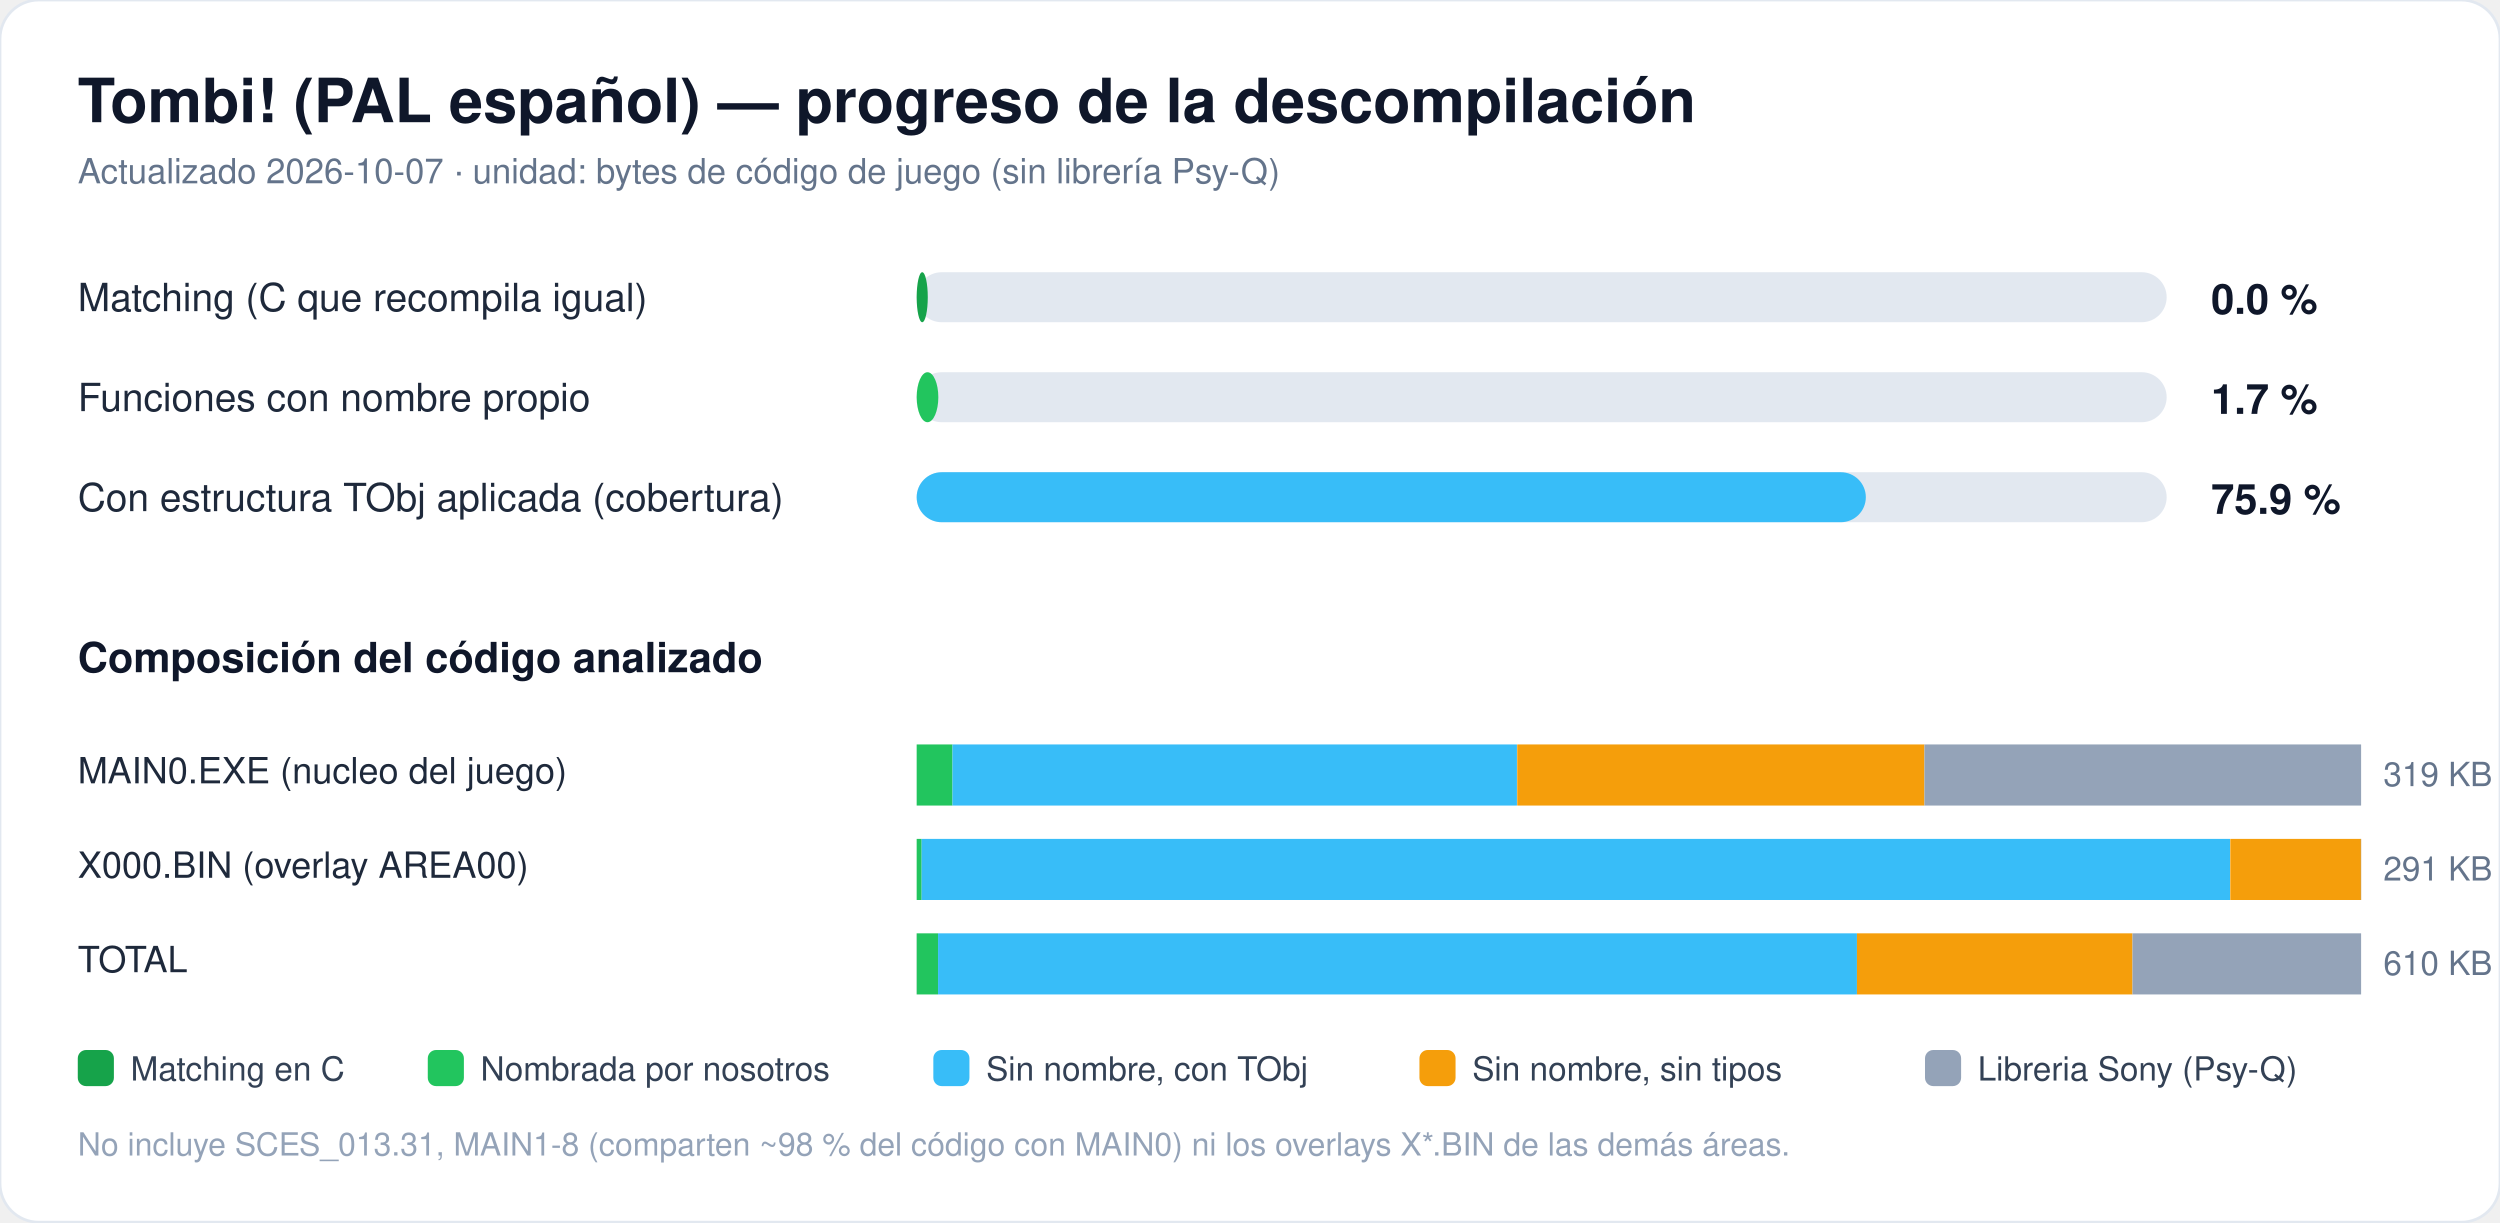
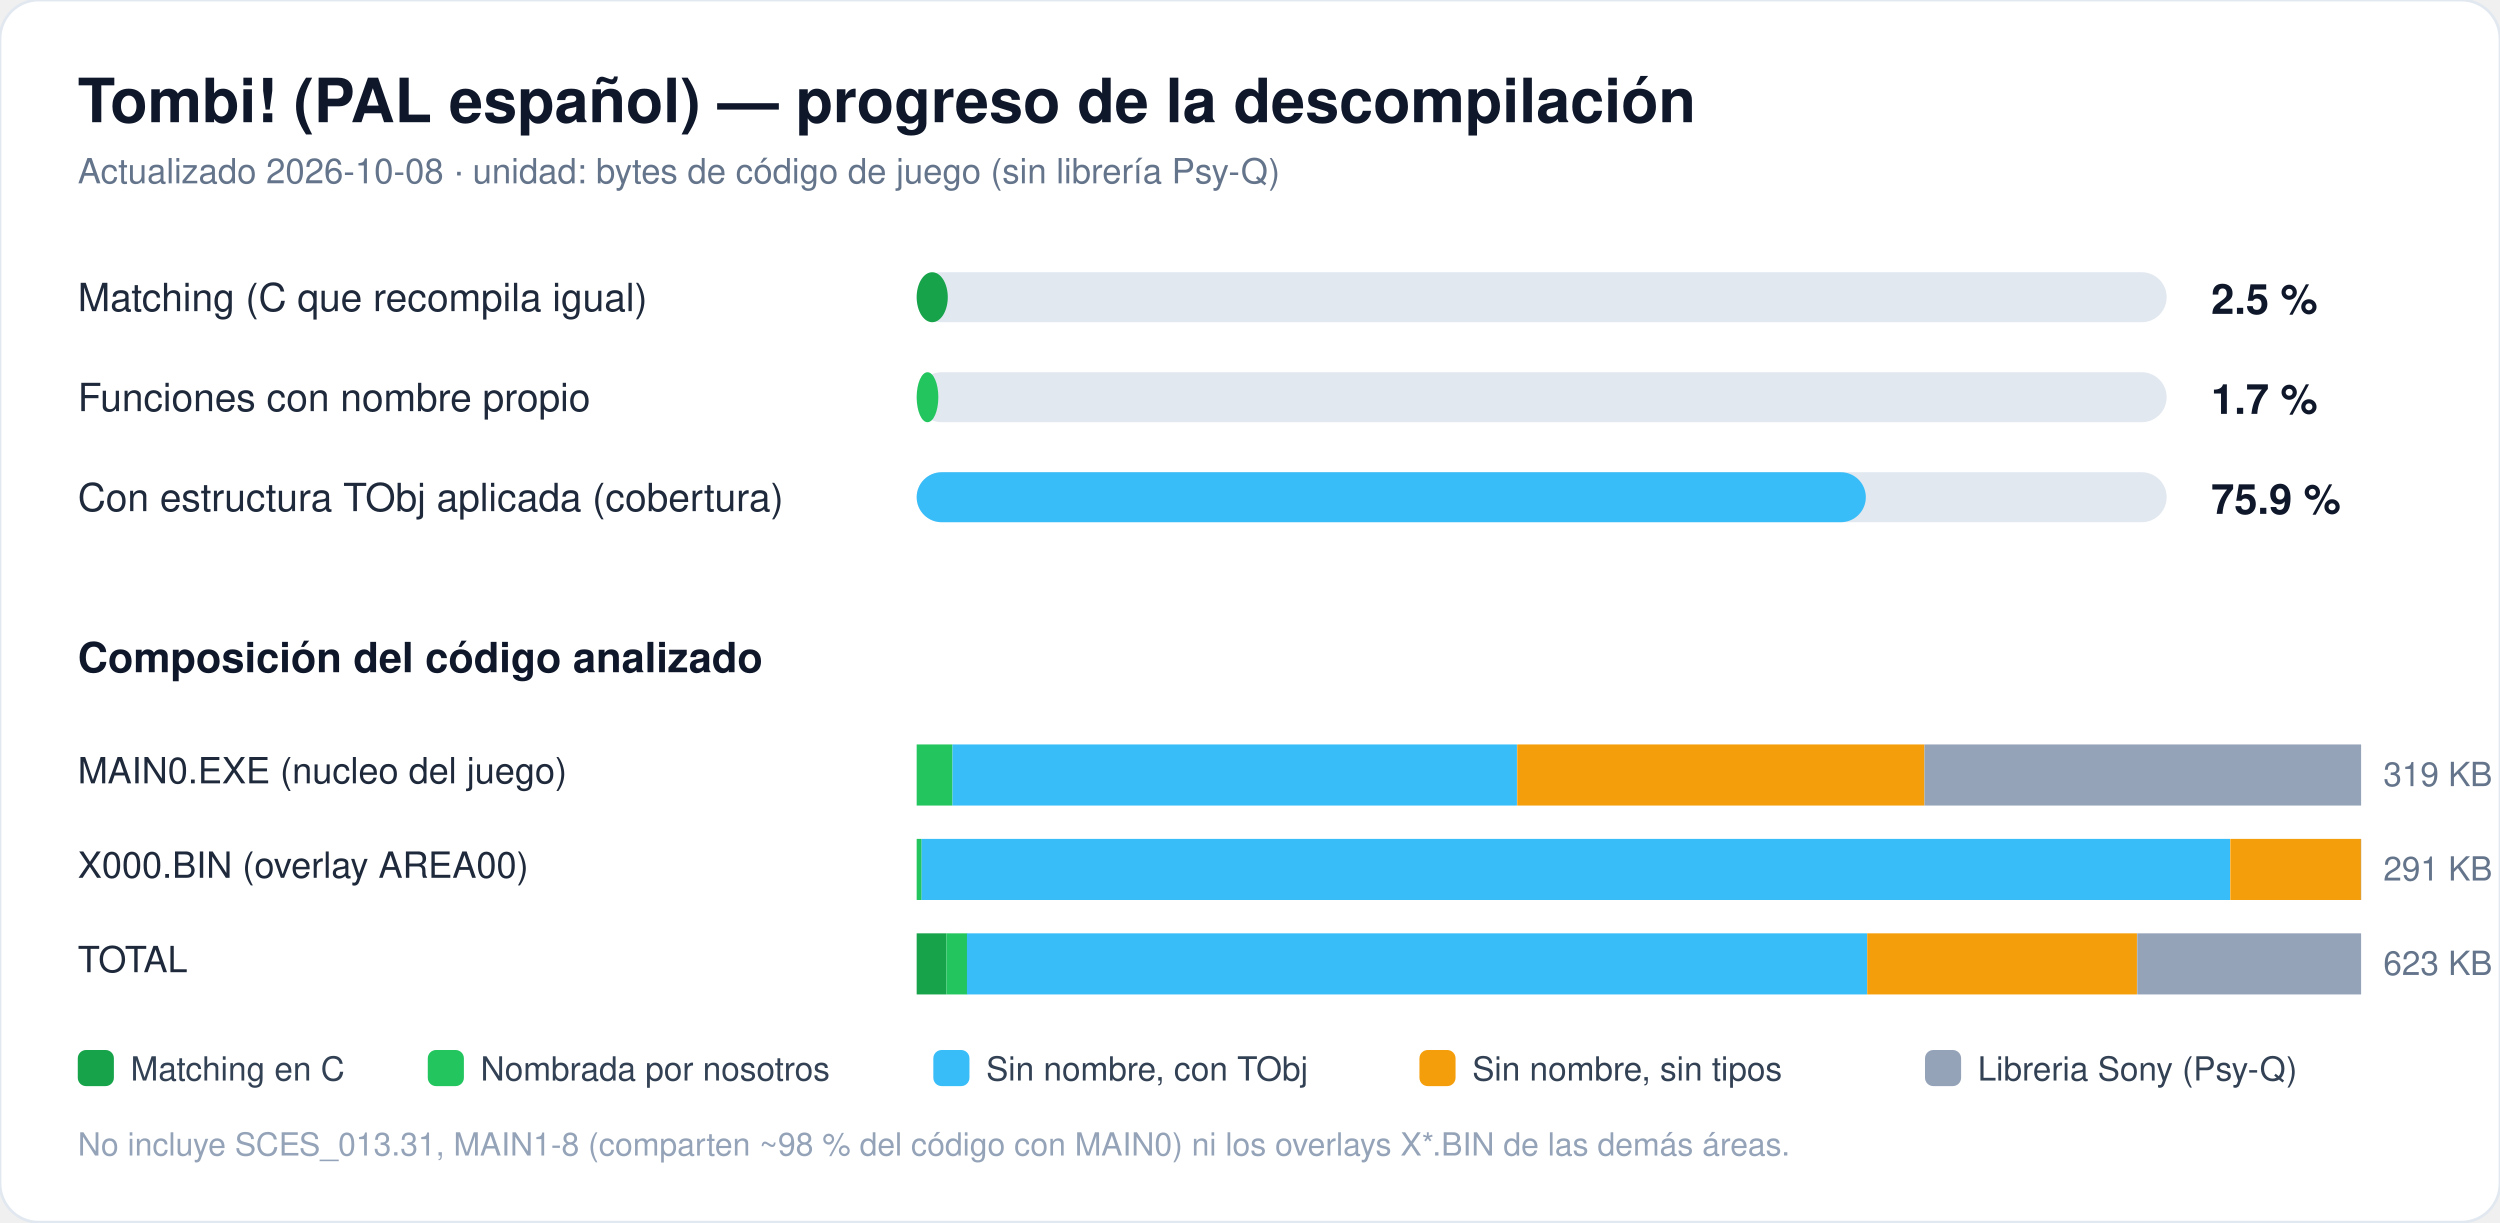
<svg xmlns="http://www.w3.org/2000/svg" width="900" height="440" viewBox="0 0 900 440" role="img" aria-label="Progreso de la descompilacion">
  <rect width="900" height="440" rx="14" fill="#ffffff" stroke="#e2e8f0" />
  <text x="28" y="44" font-family="Segoe UI,Helvetica,Arial,sans-serif" font-size="22" font-weight="700" fill="#0f172a">Tombi! (PAL español) — progreso de la descompilación</text>
-   <text x="28" y="66" font-family="Segoe UI,Helvetica,Arial,sans-serif" font-size="12.5" fill="#64748b">Actualizado 2026-10-07 · unidad: bytes de código de juego (sin librería Psy-Q)</text>
+   <text x="28" y="66" font-family="Segoe UI,Helvetica,Arial,sans-serif" font-size="12.5" fill="#64748b">Actualizado 2026-10-08 · unidad: bytes de código de juego (sin librería Psy-Q)</text>
  <text x="28" y="112" font-family="Segoe UI,Helvetica,Arial,sans-serif" font-size="14" fill="#1e293b">Matching (C que recompila igual)</text>
  <rect x="330" y="98" width="450" height="18" rx="9" fill="#e2e8f0" />
-   <rect x="330" y="98" width="4.0" height="18" rx="9" fill="#16a34a" />
-   <text x="796" y="113" font-family="Segoe UI,Helvetica,Arial,sans-serif" font-size="15" font-weight="700" fill="#0f172a">0.0 %</text>
+   <rect x="330" y="98" width="11.2" height="18" rx="9" fill="#16a34a" />
+   <text x="796" y="113" font-family="Segoe UI,Helvetica,Arial,sans-serif" font-size="15" font-weight="700" fill="#0f172a">2.5 %</text>
  <text x="28" y="148" font-family="Segoe UI,Helvetica,Arial,sans-serif" font-size="14" fill="#1e293b">Funciones con nombre propio</text>
  <rect x="330" y="134" width="450" height="18" rx="9" fill="#e2e8f0" />
  <rect x="330" y="134" width="7.8" height="18" rx="9" fill="#22c55e" />
  <text x="796" y="149" font-family="Segoe UI,Helvetica,Arial,sans-serif" font-size="15" font-weight="700" fill="#0f172a">1.7 %</text>
  <text x="28" y="184" font-family="Segoe UI,Helvetica,Arial,sans-serif" font-size="14" fill="#1e293b">Con estructura TObj aplicada (cobertura)</text>
  <rect x="330" y="170" width="450" height="18" rx="9" fill="#e2e8f0" />
  <rect x="330" y="170" width="341.7" height="18" rx="9" fill="#38bdf8" />
  <text x="796" y="185" font-family="Segoe UI,Helvetica,Arial,sans-serif" font-size="15" font-weight="700" fill="#0f172a">75.9 %</text>
  <text x="28" y="242" font-family="Segoe UI,Helvetica,Arial,sans-serif" font-size="15" font-weight="700" fill="#0f172a">Composición del código analizado</text>
  <text x="28" y="282" font-family="Segoe UI,Helvetica,Arial,sans-serif" font-size="13" fill="#1e293b">MAIN0.EXE (nucleo del juego)</text>
  <rect x="330.0" y="268" width="12.9" height="22" fill="#22c55e" />
  <rect x="342.9" y="268" width="203.2" height="22" fill="#38bdf8" />
  <rect x="546.2" y="268" width="146.6" height="22" fill="#f59e0b" />
  <rect x="692.8" y="268" width="157.2" height="22" fill="#94a3b8" />
  <text x="858" y="283" font-family="Segoe UI,Helvetica,Arial,sans-serif" font-size="12" fill="#64748b" text-anchor="start">319 KB</text>
  <text x="28" y="316" font-family="Segoe UI,Helvetica,Arial,sans-serif" font-size="13" fill="#1e293b">X000.BIN (overlay AREA00)</text>
  <rect x="330.0" y="302" width="1.8" height="22" fill="#22c55e" />
  <rect x="331.8" y="302" width="471.0" height="22" fill="#38bdf8" />
  <rect x="802.9" y="302" width="47.1" height="22" fill="#f59e0b" />
  <rect x="849.9" y="302" width="0.1" height="22" fill="#94a3b8" />
  <text x="858" y="317" font-family="Segoe UI,Helvetica,Arial,sans-serif" font-size="12" fill="#64748b" text-anchor="start">291 KB</text>
  <text x="28" y="350" font-family="Segoe UI,Helvetica,Arial,sans-serif" font-size="13" fill="#1e293b">TOTAL</text>
-   <rect x="330.0" y="336" width="0.1" height="22" fill="#16a34a" />
-   <rect x="330.1" y="336" width="7.6" height="22" fill="#22c55e" />
-   <rect x="337.7" y="336" width="330.8" height="22" fill="#38bdf8" />
-   <rect x="668.5" y="336" width="99.2" height="22" fill="#f59e0b" />
-   <rect x="767.7" y="336" width="82.3" height="22" fill="#94a3b8" />
-   <text x="858" y="351" font-family="Segoe UI,Helvetica,Arial,sans-serif" font-size="12" fill="#64748b" text-anchor="start">610 KB</text>
+   <rect x="330.0" y="336" width="10.7" height="22" fill="#16a34a" />
+   <rect x="340.7" y="336" width="7.5" height="22" fill="#22c55e" />
+   <rect x="348.1" y="336" width="324.1" height="22" fill="#38bdf8" />
+   <rect x="672.2" y="336" width="97.1" height="22" fill="#f59e0b" />
+   <rect x="769.4" y="336" width="80.6" height="22" fill="#94a3b8" />
+   <text x="858" y="351" font-family="Segoe UI,Helvetica,Arial,sans-serif" font-size="12" fill="#64748b" text-anchor="start">623 KB</text>
  <rect x="28" y="378" width="13" height="13" rx="3" fill="#16a34a" />
  <text x="47" y="389" font-family="Segoe UI,Helvetica,Arial,sans-serif" font-size="12" fill="#334155">Matching en C</text>
  <rect x="154" y="378" width="13" height="13" rx="3" fill="#22c55e" />
  <text x="173" y="389" font-family="Segoe UI,Helvetica,Arial,sans-serif" font-size="12" fill="#334155">Nombrada por nosotros</text>
  <rect x="336" y="378" width="13" height="13" rx="3" fill="#38bdf8" />
  <text x="355" y="389" font-family="Segoe UI,Helvetica,Arial,sans-serif" font-size="12" fill="#334155">Sin nombre, con TObj</text>
  <rect x="511" y="378" width="13" height="13" rx="3" fill="#f59e0b" />
  <text x="530" y="389" font-family="Segoe UI,Helvetica,Arial,sans-serif" font-size="12" fill="#334155">Sin nombre, sin tipos</text>
  <rect x="693" y="378" width="13" height="13" rx="3" fill="#94a3b8" />
  <text x="712" y="389" font-family="Segoe UI,Helvetica,Arial,sans-serif" font-size="12" fill="#334155">Libreria Sony (Psy-Q)</text>
  <text x="28" y="416" font-family="Segoe UI,Helvetica,Arial,sans-serif" font-size="11.5" fill="#94a3b8">No incluye SCES_013.31, MAIN1-8 (comparten ~98 % del código con MAIN0) ni los overlays X*.BIN de las demás áreas.</text>
</svg>
